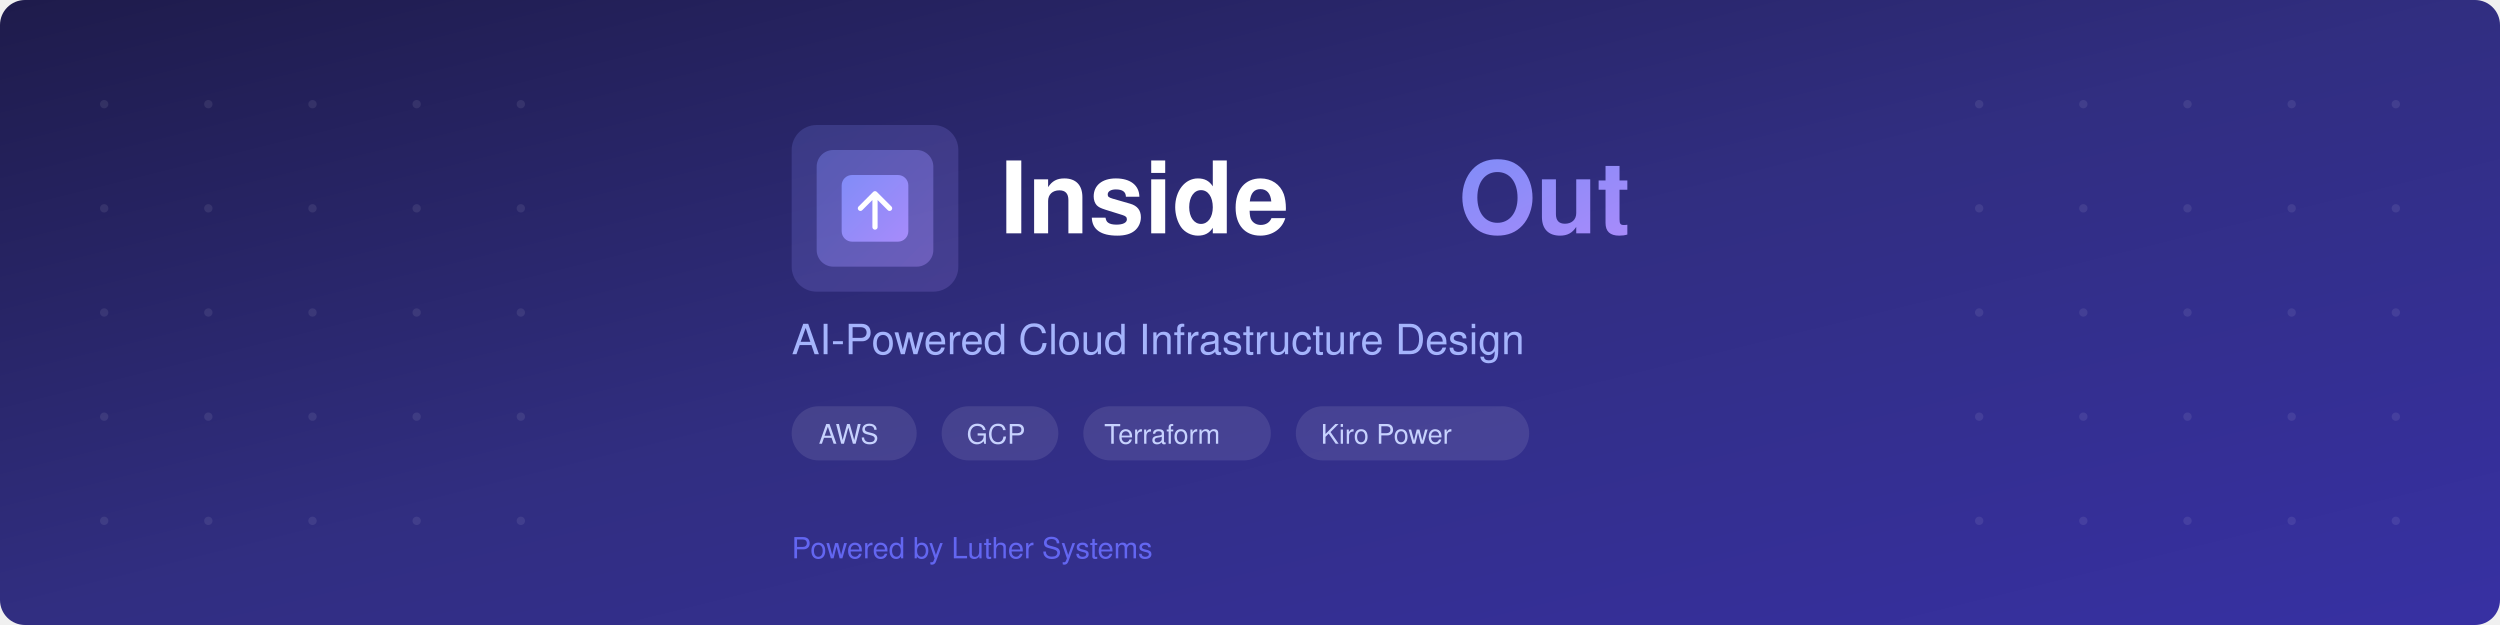
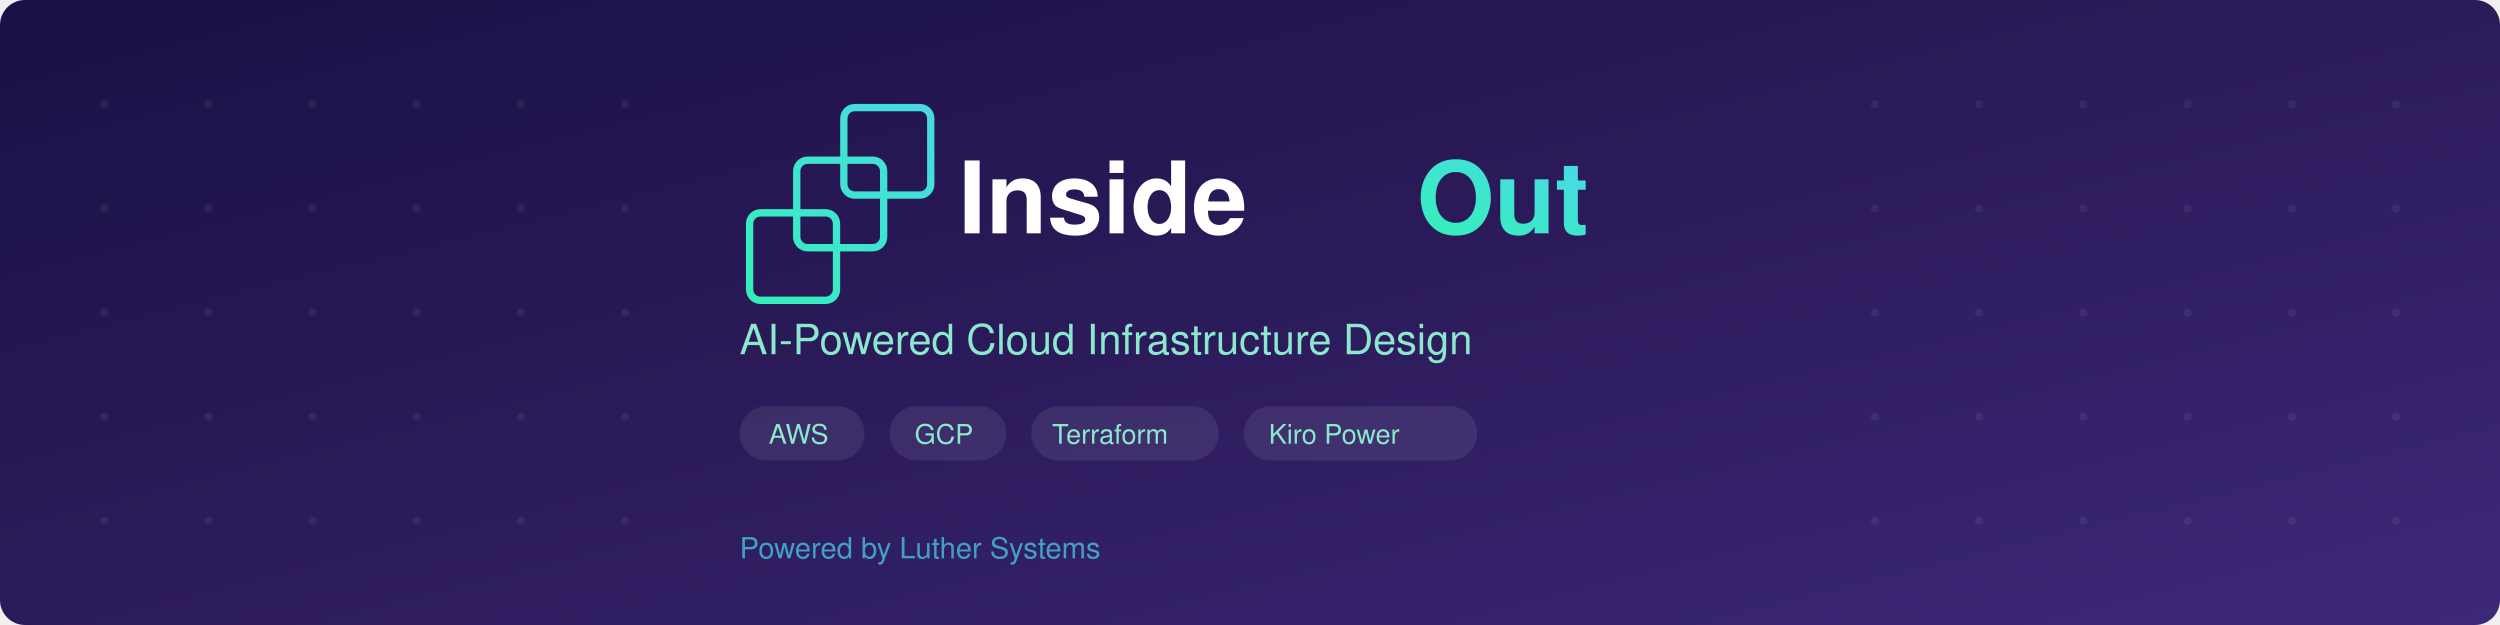
<svg xmlns="http://www.w3.org/2000/svg" viewBox="0 0 1200 300">
  <defs>
    <linearGradient id="bg" x1="0%" y1="0%" x2="100%" y2="100%">
-       <stop offset="0%" style="stop-color:#1e1b4b;stop-opacity:1" />
-       <stop offset="50%" style="stop-color:#312e81;stop-opacity:1" />
-       <stop offset="100%" style="stop-color:#3730a3;stop-opacity:1" />
+       <stop offset="0%" stop-color="#1a1145" />
+       <stop offset="50%" stop-color="#2C1B5B" />
+       <stop offset="100%" stop-color="#3d2878" />
    </linearGradient>
-     <linearGradient id="accent" x1="0%" y1="0%" x2="100%" y2="100%">
-       <stop offset="0%" style="stop-color:#818cf8;stop-opacity:1" />
-       <stop offset="100%" style="stop-color:#a78bfa;stop-opacity:1" />
+     <linearGradient id="luther-accent" x1="0%" y1="100%" x2="100%" y2="0%">
+       <stop offset="0%" stop-color="#34F0B8" />
+       <stop offset="100%" stop-color="#49D9E6" />
    </linearGradient>
  </defs>
  <rect width="1200" height="300" rx="12" fill="url(#bg)" />
-   <g opacity="0.08" fill="white">
+   <g opacity="0.06" fill="white">
    <circle cx="50" cy="50" r="2" />
    <circle cx="100" cy="50" r="2" />
    <circle cx="150" cy="50" r="2" />
    <circle cx="200" cy="50" r="2" />
    <circle cx="250" cy="50" r="2" />
+     <circle cx="300" cy="50" r="2" />
    <circle cx="50" cy="100" r="2" />
    <circle cx="100" cy="100" r="2" />
    <circle cx="150" cy="100" r="2" />
    <circle cx="200" cy="100" r="2" />
    <circle cx="250" cy="100" r="2" />
+     <circle cx="300" cy="100" r="2" />
    <circle cx="50" cy="150" r="2" />
    <circle cx="100" cy="150" r="2" />
    <circle cx="150" cy="150" r="2" />
    <circle cx="200" cy="150" r="2" />
    <circle cx="250" cy="150" r="2" />
+     <circle cx="300" cy="150" r="2" />
    <circle cx="50" cy="200" r="2" />
    <circle cx="100" cy="200" r="2" />
    <circle cx="150" cy="200" r="2" />
    <circle cx="200" cy="200" r="2" />
    <circle cx="250" cy="200" r="2" />
+     <circle cx="300" cy="200" r="2" />
    <circle cx="50" cy="250" r="2" />
    <circle cx="100" cy="250" r="2" />
    <circle cx="150" cy="250" r="2" />
    <circle cx="200" cy="250" r="2" />
    <circle cx="250" cy="250" r="2" />
+     <circle cx="300" cy="250" r="2" />
+     <circle cx="900" cy="50" r="2" />
    <circle cx="950" cy="50" r="2" />
    <circle cx="1000" cy="50" r="2" />
    <circle cx="1050" cy="50" r="2" />
    <circle cx="1100" cy="50" r="2" />
    <circle cx="1150" cy="50" r="2" />
+     <circle cx="900" cy="100" r="2" />
    <circle cx="950" cy="100" r="2" />
    <circle cx="1000" cy="100" r="2" />
    <circle cx="1050" cy="100" r="2" />
    <circle cx="1100" cy="100" r="2" />
    <circle cx="1150" cy="100" r="2" />
+     <circle cx="900" cy="150" r="2" />
    <circle cx="950" cy="150" r="2" />
    <circle cx="1000" cy="150" r="2" />
    <circle cx="1050" cy="150" r="2" />
    <circle cx="1100" cy="150" r="2" />
    <circle cx="1150" cy="150" r="2" />
+     <circle cx="900" cy="200" r="2" />
    <circle cx="950" cy="200" r="2" />
    <circle cx="1000" cy="200" r="2" />
    <circle cx="1050" cy="200" r="2" />
    <circle cx="1100" cy="200" r="2" />
    <circle cx="1150" cy="200" r="2" />
+     <circle cx="900" cy="250" r="2" />
    <circle cx="950" cy="250" r="2" />
    <circle cx="1000" cy="250" r="2" />
    <circle cx="1050" cy="250" r="2" />
    <circle cx="1100" cy="250" r="2" />
    <circle cx="1150" cy="250" r="2" />
  </g>
-   <rect x="380" y="60" width="80" height="80" rx="12" fill="url(#accent)" opacity="0.2" />
-   <rect x="392" y="72" width="56" height="56" rx="8" fill="url(#accent)" opacity="0.4" />
-   <rect x="404" y="84" width="32" height="32" rx="5" fill="url(#accent)" />
-   <path d="M420 93 L420 109 M413 100 L420 93 L427 100" stroke="white" stroke-width="2.5" fill="none" stroke-linecap="round" stroke-linejoin="round" />
-   <text x="480" y="112" font-family="-apple-system, BlinkMacSystemFont, 'Segoe UI', Helvetica, Arial, sans-serif" font-size="48" font-weight="700" fill="white">Inside</text>
-   <text x="700" y="112" font-family="-apple-system, BlinkMacSystemFont, 'Segoe UI', Helvetica, Arial, sans-serif" font-size="48" font-weight="700" fill="url(#accent)">Out</text>
-   <text x="380" y="170" font-family="-apple-system, BlinkMacSystemFont, 'Segoe UI', Helvetica, Arial, sans-serif" font-size="20" fill="#a5b4fc">AI-Powered Cloud Infrastructure Design</text>
-   <rect x="380" y="195" width="60" height="26" rx="13" fill="white" opacity="0.1" />
-   <text x="393" y="213" font-family="-apple-system, BlinkMacSystemFont, 'Segoe UI', Helvetica, Arial, sans-serif" font-size="13" fill="#c7d2fe">AWS</text>
-   <rect x="452" y="195" width="56" height="26" rx="13" fill="white" opacity="0.1" />
-   <text x="464" y="213" font-family="-apple-system, BlinkMacSystemFont, 'Segoe UI', Helvetica, Arial, sans-serif" font-size="13" fill="#c7d2fe">GCP</text>
-   <rect x="520" y="195" width="90" height="26" rx="13" fill="white" opacity="0.1" />
-   <text x="530" y="213" font-family="-apple-system, BlinkMacSystemFont, 'Segoe UI', Helvetica, Arial, sans-serif" font-size="13" fill="#c7d2fe">Terraform</text>
-   <rect x="622" y="195" width="112" height="26" rx="13" fill="white" opacity="0.1" />
-   <text x="634" y="213" font-family="-apple-system, BlinkMacSystemFont, 'Segoe UI', Helvetica, Arial, sans-serif" font-size="13" fill="#c7d2fe">Kiro Power</text>
-   <text x="380" y="268" font-family="-apple-system, BlinkMacSystemFont, 'Segoe UI', Helvetica, Arial, sans-serif" font-size="14" fill="#6366f1">Powered by Luther Systems</text>
+   <g transform="translate(355, 48) scale(2.2)">
+     <path d="M39.342 0.852H25.117C24.277 0.853 23.471 1.189 22.877 1.787C22.283 2.385 21.949 3.196 21.949 4.041V12.33H14.837C14.421 12.33 14.008 12.412 13.624 12.573C13.239 12.733 12.89 12.968 12.596 13.264C12.301 13.56 12.068 13.912 11.909 14.299C11.749 14.685 11.667 15.1 11.667 15.519V23.812H4.552C4.136 23.811 3.724 23.894 3.339 24.054C2.955 24.214 2.606 24.449 2.311 24.745C2.017 25.041 1.783 25.393 1.624 25.78C1.465 26.167 1.383 26.582 1.383 27.001V41.322C1.383 42.167 1.717 42.979 2.311 43.577C2.906 44.175 3.712 44.511 4.552 44.511H18.779C19.62 44.511 20.426 44.175 21.02 43.577C21.614 42.979 21.948 42.167 21.949 41.322V33.029H29.061C29.901 33.029 30.707 32.693 31.301 32.095C31.895 31.497 32.229 30.686 32.229 29.84V21.548H39.342C40.183 21.547 40.988 21.211 41.583 20.613C42.177 20.015 42.511 19.204 42.511 18.358V4.041C42.511 3.196 42.177 2.385 41.583 1.787C40.988 1.189 40.183 0.853 39.342 0.852ZM20.352 41.32C20.351 41.739 20.185 42.141 19.89 42.438C19.596 42.734 19.196 42.901 18.779 42.901H4.552C4.135 42.901 3.736 42.734 3.441 42.438C3.146 42.141 2.98 41.739 2.98 41.32V27.005C2.98 26.585 3.146 26.183 3.441 25.886C3.736 25.59 4.135 25.423 4.552 25.423H11.664V29.84C11.665 30.686 11.999 31.497 12.593 32.095C13.187 32.693 13.993 33.029 14.834 33.029H20.349L20.352 41.32ZM20.352 31.42H14.837C14.42 31.42 14.02 31.253 13.725 30.956C13.431 30.66 13.265 30.258 13.264 29.838V25.423H18.779C19.196 25.423 19.596 25.59 19.89 25.886C20.185 26.183 20.351 26.585 20.352 27.005V31.42ZM30.635 29.84C30.635 30.259 30.469 30.661 30.174 30.958C29.88 31.255 29.48 31.421 29.064 31.422H21.949V27.005C21.949 26.586 21.867 26.171 21.707 25.784C21.548 25.397 21.315 25.045 21.02 24.749C20.726 24.453 20.377 24.218 19.992 24.058C19.608 23.898 19.195 23.815 18.779 23.815H13.264V15.523C13.265 15.103 13.431 14.701 13.725 14.405C14.02 14.108 14.42 13.941 14.837 13.941H21.949V18.358C21.949 19.204 22.283 20.015 22.877 20.613C23.471 21.211 24.277 21.547 25.117 21.548H30.635V29.84ZM30.635 19.94H25.117C24.701 19.94 24.301 19.773 24.006 19.476C23.712 19.18 23.546 18.778 23.546 18.358V13.941H29.061C29.478 13.941 29.878 14.107 30.173 14.404C30.468 14.701 30.635 15.103 30.635 15.523V19.94ZM40.917 18.358C40.916 18.778 40.75 19.18 40.456 19.476C40.161 19.773 39.762 19.94 39.345 19.94H32.229V15.523C32.23 15.104 32.148 14.689 31.989 14.301C31.831 13.914 31.597 13.562 31.303 13.265C31.009 12.969 30.659 12.733 30.274 12.573C29.89 12.412 29.477 12.33 29.061 12.33H23.546V4.038C23.546 3.618 23.712 3.216 24.006 2.92C24.301 2.623 24.701 2.456 25.117 2.456H39.342C39.759 2.456 40.158 2.623 40.453 2.92C40.748 3.216 40.913 3.618 40.914 4.038L40.917 18.358Z" fill="url(#luther-accent)" />
+   </g>
+   <text x="460" y="112" font-family="-apple-system, BlinkMacSystemFont, 'Segoe UI', Helvetica, Arial, sans-serif" font-size="48" font-weight="700" fill="white">Inside</text>
+   <text x="680" y="112" font-family="-apple-system, BlinkMacSystemFont, 'Segoe UI', Helvetica, Arial, sans-serif" font-size="48" font-weight="700" fill="url(#luther-accent)">Out</text>
+   <text x="355" y="170" font-family="-apple-system, BlinkMacSystemFont, 'Segoe UI', Helvetica, Arial, sans-serif" font-size="20" fill="#8be8cc">AI-Powered Cloud Infrastructure Design</text>
+   <rect x="355" y="195" width="60" height="26" rx="13" fill="white" opacity="0.08" />
+   <text x="369" y="213" font-family="-apple-system, BlinkMacSystemFont, 'Segoe UI', Helvetica, Arial, sans-serif" font-size="13" fill="#8be8cc">AWS</text>
+   <rect x="427" y="195" width="56" height="26" rx="13" fill="white" opacity="0.08" />
+   <text x="439" y="213" font-family="-apple-system, BlinkMacSystemFont, 'Segoe UI', Helvetica, Arial, sans-serif" font-size="13" fill="#8be8cc">GCP</text>
+   <rect x="495" y="195" width="90" height="26" rx="13" fill="white" opacity="0.08" />
+   <text x="505" y="213" font-family="-apple-system, BlinkMacSystemFont, 'Segoe UI', Helvetica, Arial, sans-serif" font-size="13" fill="#8be8cc">Terraform</text>
+   <rect x="597" y="195" width="112" height="26" rx="13" fill="white" opacity="0.08" />
+   <text x="609" y="213" font-family="-apple-system, BlinkMacSystemFont, 'Segoe UI', Helvetica, Arial, sans-serif" font-size="13" fill="#8be8cc">Kiro Power</text>
+   <text x="355" y="268" font-family="-apple-system, BlinkMacSystemFont, 'Segoe UI', Helvetica, Arial, sans-serif" font-size="14" fill="#49D9E6" opacity="0.7">Powered by Luther Systems</text>
</svg>
